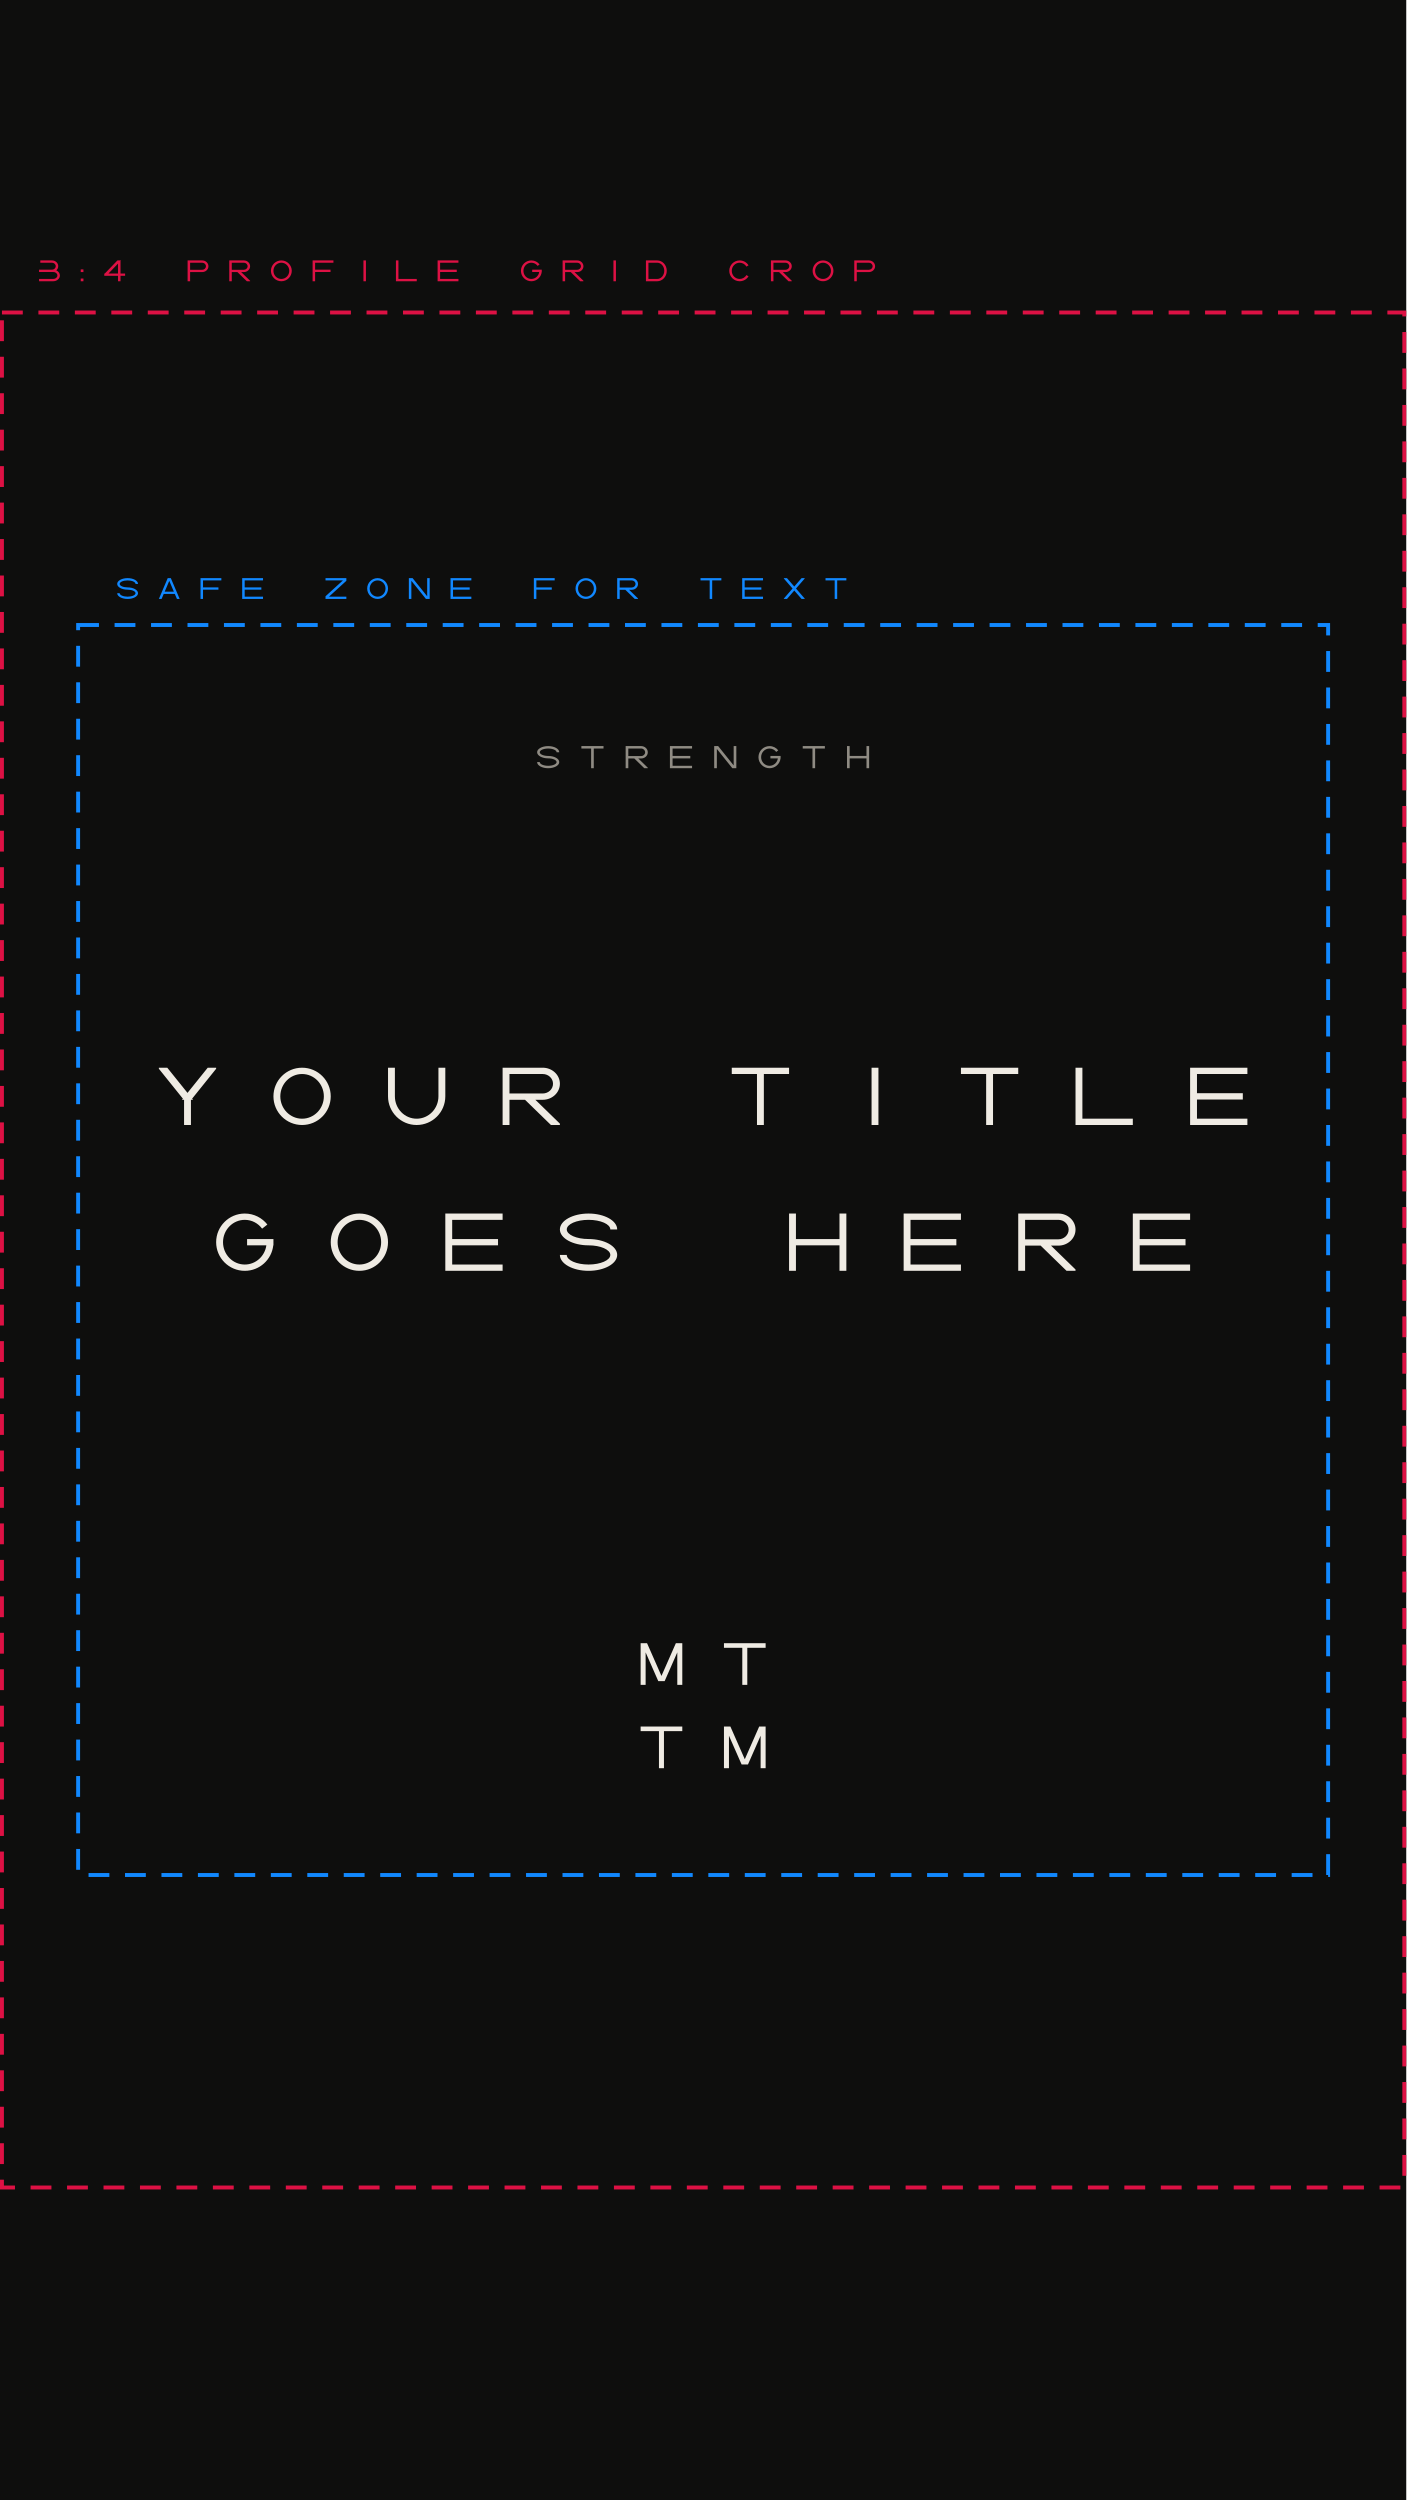
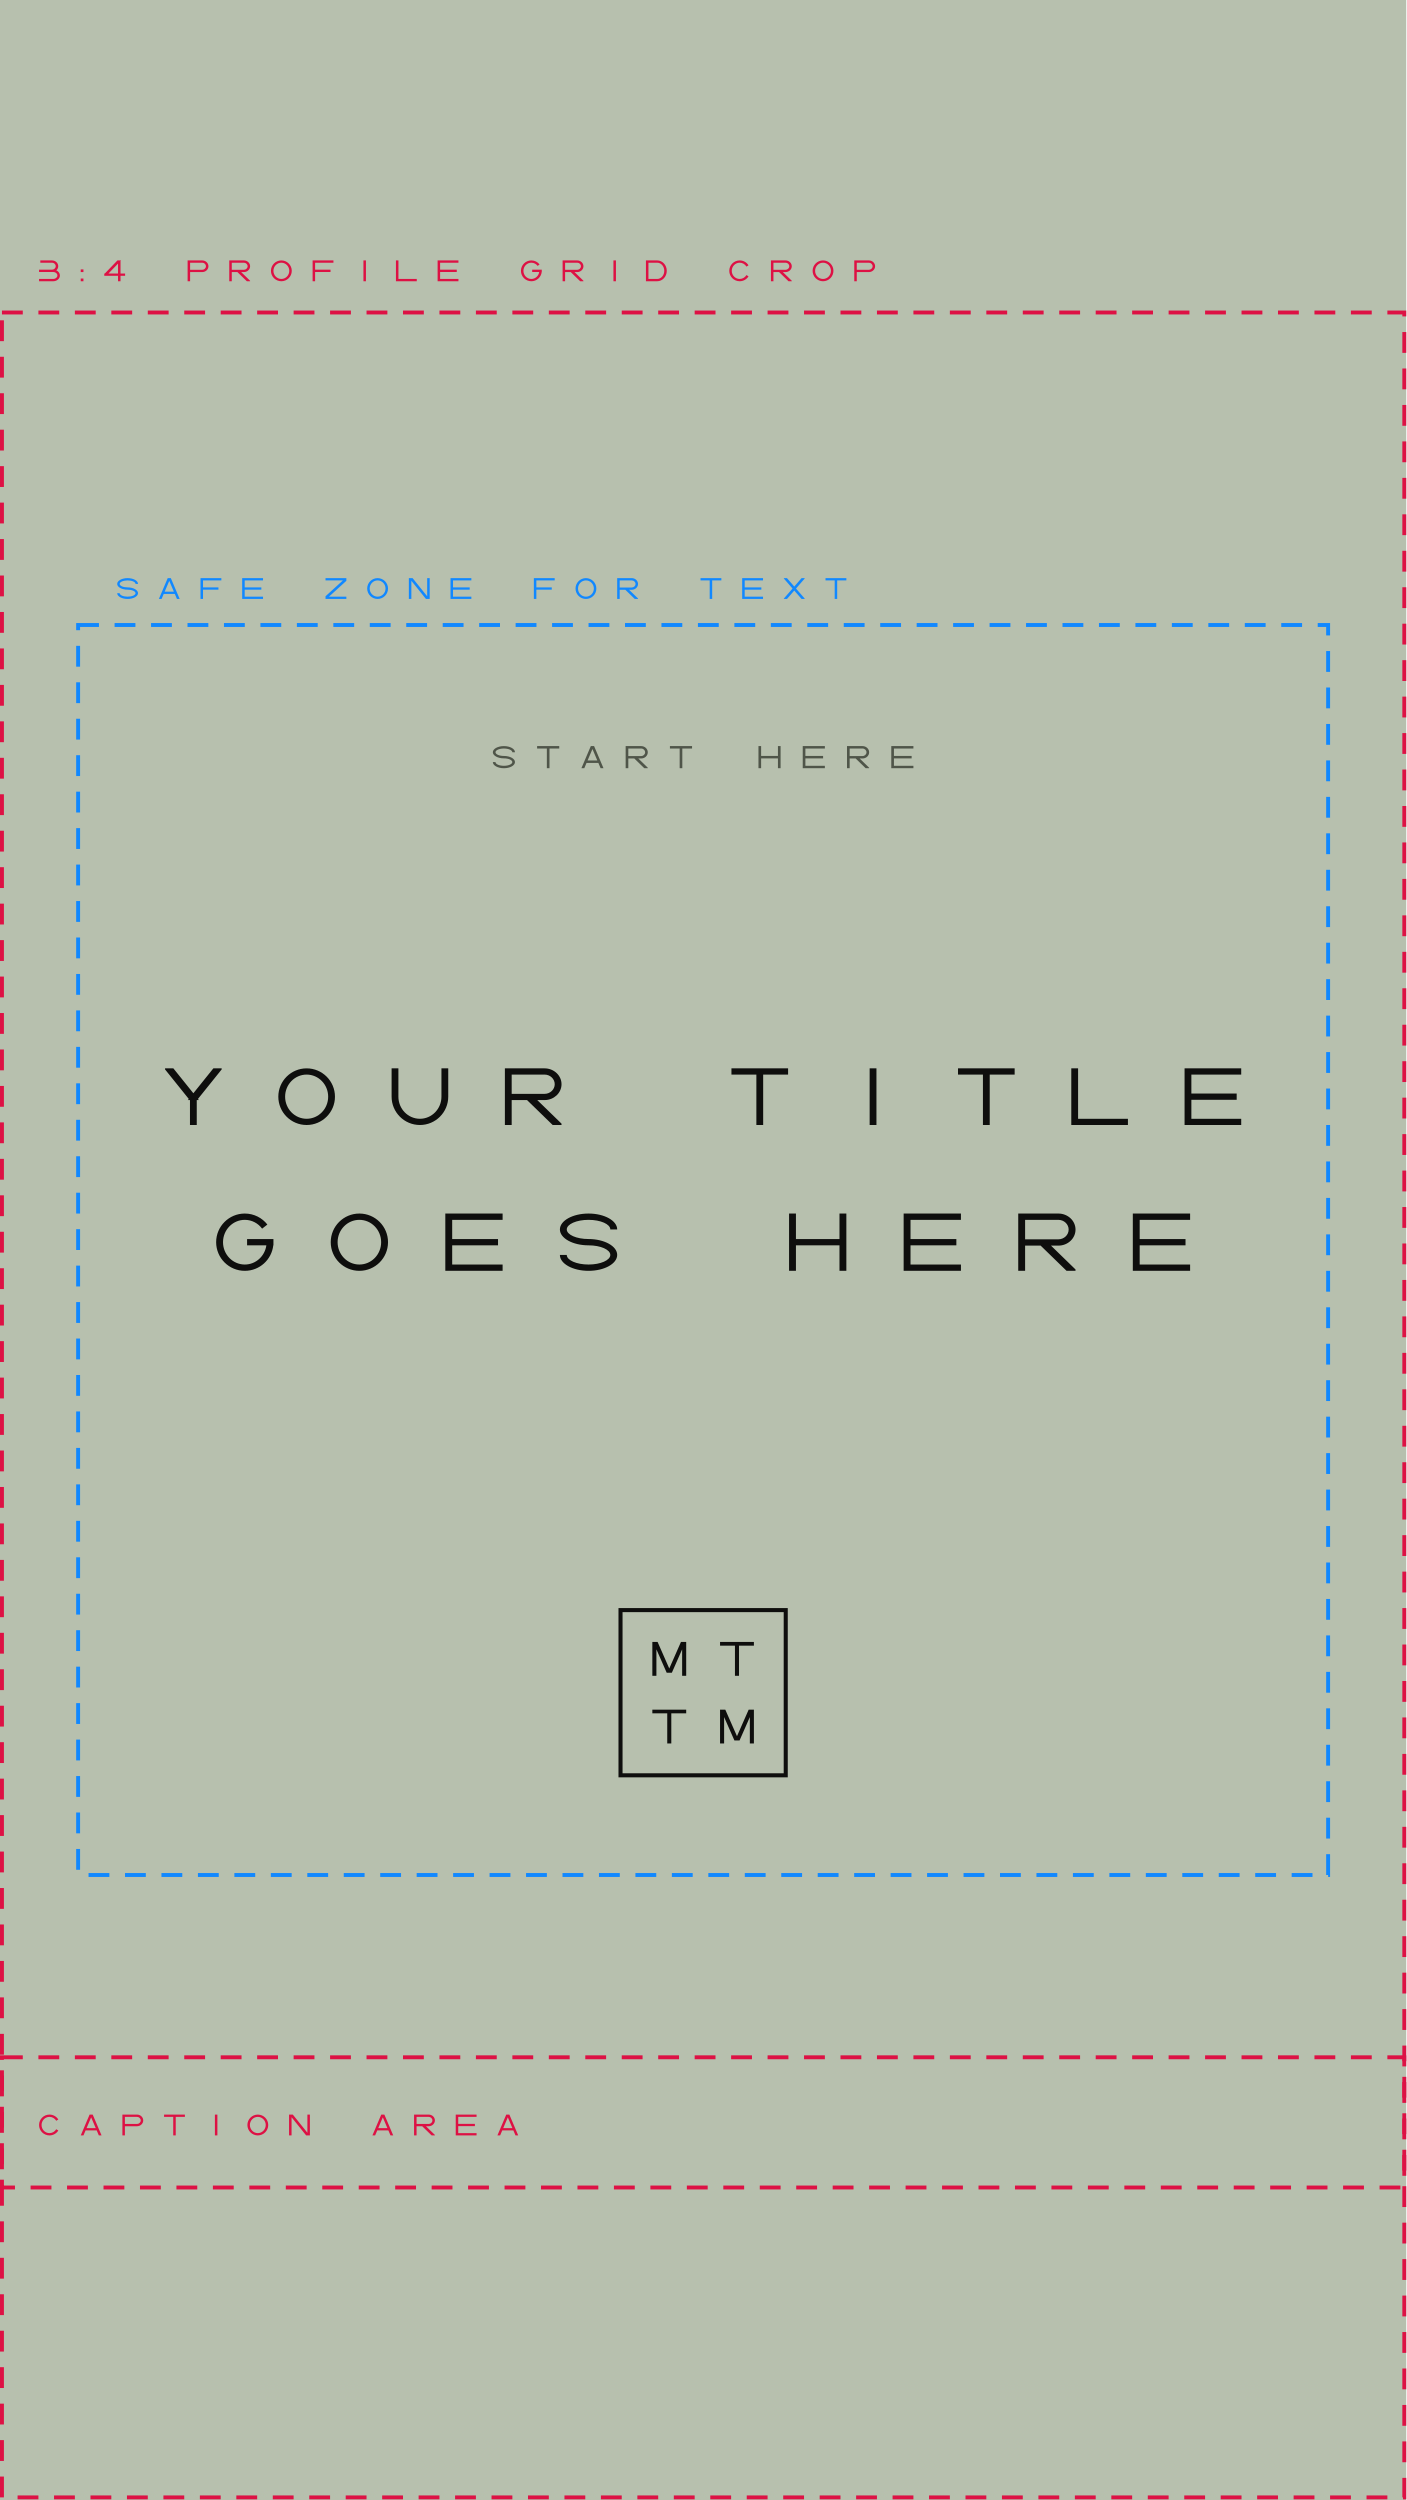
- <svg xmlns="http://www.w3.org/2000/svg" viewBox="0 0 1080 1920" width="1080" height="1920" role="img" aria-label="Reel cover: Strength">
-   <rect width="1080" height="1920" fill="#0E0E0D" />
-   <path fill="#8F8B83" d="M421 580.57C417.43 580.57 414.54 579.29 414.54 577.72C414.54 576.14 417.43 574.87 421 574.87C424.57 574.87 427.46 576.14 427.46 577.72H429.5C429.5 575.11 425.69 573 421 573C416.31 573 412.5 575.11 412.5 577.72C412.5 580.32 416.31 582.43 421 582.43C424.57 582.43 427.46 583.71 427.46 585.28C427.46 586.86 424.57 588.13 421 588.13C417.43 588.13 414.54 586.86 414.54 585.28H412.5C412.5 587.89 416.31 590 421 590C425.69 590 429.5 587.89 429.5 585.28C429.5 582.68 425.69 580.57 421 580.57ZM446.5 574.87H453.98V590H456.02V574.87H463.5V573H446.5ZM480.5 590H482.54V582.52H487.15L494.84 590H497.5V589.6L490.22 582.52H492.4C495.22 582.52 497.5 580.39 497.5 577.76C497.5 575.13 495.22 573 492.4 573H480.5ZM482.54 580.65V574.87H492.4C494.09 574.87 495.46 576.16 495.46 577.76C495.46 579.36 494.09 580.65 492.4 580.65ZM514.5 590H531.5V588.13H516.54V582.43H530.14V580.57H516.54V574.87H531.5V573H514.5ZM548.5 590H550.54V575.17L562.45 590H565.5V573H563.46V587.83L551.55 573H548.5ZM591 590C595.38 590 598.98 586.69 599.45 582.43H599.5V580.57H591.68V582.43H597.4C596.95 585.65 594.26 588.13 591 588.13C587.43 588.13 584.54 585.16 584.54 581.5C584.54 577.84 587.43 574.87 591 574.87C593.1 574.87 594.96 575.9 596.14 577.48L597.7 576.27C596.14 574.28 593.72 573 591 573C586.31 573 582.5 576.81 582.5 581.5C582.5 586.19 586.31 590 591 590ZM616.5 574.87H623.98V590H626.02V574.87H633.5V573H616.5ZM650.5 590H652.54V582.43H665.46V590H667.5V573H665.46V580.57H652.54V573H650.5Z" />
-   <path fill="#EFEBE3" d="M128.46 820H122V820.81L140.44 843.76L139.74 844.64H141.36V864H146.64V844.64H148.26L147.56 843.76L166 820.81V820H159.54L144 839.34ZM232 864C244.15 864 254 854.15 254 842C254 829.85 244.15 820 232 820C219.85 820 210 829.85 210 842C210 854.15 219.85 864 232 864ZM232 859.16C222.77 859.16 215.28 851.48 215.28 842C215.28 832.52 222.77 824.84 232 824.84C241.23 824.84 248.72 832.52 248.72 842C248.72 851.48 241.23 859.16 232 859.16ZM298 842C298 854.15 307.85 864 320 864C332.15 864 342 854.15 342 842V820H336.72V842C336.72 851.48 329.23 859.16 320 859.16C310.77 859.16 303.28 851.48 303.28 842V820H298ZM386 864H391.28V844.64H403.22L423.12 864H430V862.96L411.17 844.64H416.8C424.09 844.64 430 839.12 430 832.32C430 825.52 424.09 820 416.8 820H386ZM391.28 839.8V824.84H416.8C421.17 824.84 424.72 828.19 424.72 832.32C424.72 836.45 421.17 839.8 416.8 839.8ZM562 824.84H581.36V864H586.64V824.84H606V820H562ZM669.36 864H674.64V820H669.36ZM738 824.84H757.36V864H762.64V824.84H782V820H738ZM826 864H870V859.16H831.28V820H826ZM914 864H958V859.16H919.28V844.42H954.48V839.58H919.28V824.84H958V820H914Z" />
-   <path fill="#EFEBE3" d="M188 976C199.33 976 208.66 967.43 209.87 956.42H210V951.58H189.76V956.42H204.56C203.41 964.75 196.43 971.16 188 971.16C178.77 971.16 171.28 963.48 171.28 954C171.28 944.52 178.77 936.84 188 936.84C193.43 936.84 198.25 939.49 201.3 943.61L205.34 940.45C201.31 935.31 195.04 932 188 932C175.85 932 166 941.85 166 954C166 966.15 175.85 976 188 976ZM276 976C288.15 976 298 966.15 298 954C298 941.85 288.15 932 276 932C263.85 932 254 941.85 254 954C254 966.15 263.85 976 276 976ZM276 971.16C266.77 971.16 259.28 963.48 259.28 954C259.28 944.52 266.77 936.84 276 936.84C285.23 936.84 292.72 944.52 292.72 954C292.72 963.48 285.23 971.16 276 971.16ZM342 976H386V971.16H347.28V956.42H382.48V951.58H347.28V936.84H386V932H342ZM452 951.58C442.77 951.58 435.28 948.28 435.28 944.21C435.28 940.14 442.77 936.84 452 936.84C461.23 936.84 468.72 940.14 468.72 944.21H474C474 937.47 464.15 932 452 932C439.85 932 430 937.47 430 944.21C430 950.95 439.85 956.42 452 956.42C461.23 956.42 468.72 959.72 468.72 963.79C468.72 967.86 461.23 971.16 452 971.16C442.77 971.16 435.28 967.86 435.28 963.79H430C430 970.53 439.85 976 452 976C464.15 976 474 970.53 474 963.79C474 957.05 464.15 951.58 452 951.58ZM606 976H611.28V956.42H644.72V976H650V932H644.72V951.58H611.28V932H606ZM694 976H738V971.16H699.28V956.42H734.48V951.58H699.28V936.84H738V932H694ZM782 976H787.28V956.64H799.22L819.12 976H826V974.96L807.17 956.64H812.8C820.09 956.64 826 951.12 826 944.32C826 937.52 820.09 932 812.8 932H782ZM787.28 951.8V936.84H812.8C817.17 936.84 820.72 940.19 820.72 944.32C820.72 948.45 817.17 951.8 812.8 951.8ZM870 976H914V971.16H875.28V956.42H910.48V951.58H875.28V936.84H914V932H870Z" />
-   <path fill="#EFEBE3" d="M492 1294H495.84V1269.02L505.56 1291.12H510.44L520.16 1269.02V1294H524V1262H519.05L508 1287.12L496.95 1262H492Z M556 1265.52H570.08V1294H573.92V1265.52H588V1262H556Z M492 1329.52H506.08V1358H509.92V1329.52H524V1326H492Z M556 1358H559.84V1333.02L569.56 1355.12H574.44L584.16 1333.02V1358H588V1326H583.05L572 1351.12L560.95 1326H556Z" />
+ <svg xmlns="http://www.w3.org/2000/svg" viewBox="0 0 1080 1920" width="1080" height="1920" role="img" aria-label="Reel cover: Start Here">
+   <rect width="1080" height="1920" fill="#B7C0AE" />
+   <path fill="#4F5549" d="M387 580.57C383.43 580.57 380.54 579.29 380.54 577.72C380.54 576.14 383.43 574.87 387 574.87C390.57 574.87 393.46 576.14 393.46 577.72H395.5C395.5 575.11 391.69 573 387 573C382.31 573 378.5 575.11 378.5 577.72C378.5 580.32 382.31 582.43 387 582.43C390.57 582.43 393.46 583.71 393.46 585.28C393.46 586.86 390.57 588.13 387 588.13C383.43 588.13 380.54 586.86 380.54 585.28H378.5C378.5 587.89 382.31 590 387 590C391.69 590 395.5 587.89 395.5 585.28C395.5 582.68 391.69 580.57 387 580.57ZM412.5 574.87H419.98V590H422.02V574.87H429.5V573H412.5ZM453.74 573 446.51 590H448.73L450.46 585.92H459.54L461.27 590H463.49L456.26 573ZM451.26 584.05 455 575.25 458.74 584.05ZM480.5 590H482.54V582.52H487.15L494.84 590H497.5V589.6L490.22 582.52H492.4C495.22 582.52 497.5 580.39 497.5 577.76C497.5 575.13 495.22 573 492.4 573H480.5ZM482.54 580.65V574.87H492.4C494.09 574.87 495.46 576.16 495.46 577.76C495.46 579.36 494.09 580.65 492.4 580.65ZM514.5 574.87H521.98V590H524.02V574.87H531.5V573H514.5ZM582.5 590H584.54V582.43H597.46V590H599.5V573H597.46V580.57H584.54V573H582.5ZM616.5 590H633.5V588.13H618.54V582.43H632.14V580.57H618.54V574.87H633.5V573H616.5ZM650.5 590H652.54V582.52H657.15L664.84 590H667.5V589.6L660.22 582.52H662.4C665.22 582.52 667.5 580.39 667.5 577.76C667.5 575.13 665.22 573 662.4 573H650.5ZM652.54 580.65V574.87H662.4C664.09 574.87 665.46 576.16 665.46 577.76C665.46 579.36 664.09 580.65 662.4 580.65ZM684.5 590H701.5V588.13H686.54V582.43H700.14V580.57H686.54V574.87H701.5V573H684.5Z" />
+   <path fill="#0E0E0D" d="M133.14 820.5H126.75V821.3L144.98 843.99L144.28 844.86H145.89V864H151.11V844.86H152.72L152.02 843.99L170.25 821.3V820.5H163.86L148.5 839.62ZM235.5 864C247.51 864 257.25 854.26 257.25 842.25C257.25 830.24 247.51 820.5 235.5 820.5C223.49 820.5 213.75 830.24 213.75 842.25C213.75 854.26 223.49 864 235.5 864ZM235.5 859.22C226.37 859.22 218.97 851.62 218.97 842.25C218.97 832.88 226.37 825.28 235.5 825.28C244.63 825.28 252.03 832.88 252.03 842.25C252.03 851.62 244.63 859.22 235.5 859.22ZM300.75 842.25C300.75 854.26 310.49 864 322.5 864C334.51 864 344.25 854.26 344.25 842.25V820.5H339.03V842.25C339.03 851.62 331.63 859.22 322.5 859.22C313.37 859.22 305.97 851.62 305.97 842.25V820.5H300.75ZM387.75 864H392.97V844.86H404.77L424.45 864H431.25V862.97L412.63 844.86H418.2C425.41 844.86 431.25 839.41 431.25 832.68C431.25 825.95 425.41 820.5 418.2 820.5H387.75ZM392.97 840.08V825.28H418.2C422.52 825.28 426.03 828.6 426.03 832.68C426.03 836.76 422.52 840.08 418.2 840.08ZM561.75 825.28H580.89V864H586.11V825.28H605.25V820.5H561.75ZM667.89 864H673.11V820.5H667.89ZM735.75 825.28H754.89V864H760.11V825.28H779.25V820.5H735.75ZM822.75 864H866.25V859.22H827.97V820.5H822.75ZM909.75 864H953.25V859.22H914.97V844.64H949.77V839.86H914.97V825.28H953.25V820.5H909.75Z" />
+   <path fill="#0E0E0D" d="M188 976C199.33 976 208.66 967.43 209.87 956.42H210V951.58H189.76V956.42H204.56C203.41 964.75 196.43 971.16 188 971.16C178.77 971.16 171.28 963.48 171.28 954C171.28 944.52 178.77 936.84 188 936.84C193.43 936.84 198.25 939.49 201.3 943.61L205.34 940.45C201.31 935.31 195.04 932 188 932C175.85 932 166 941.85 166 954C166 966.15 175.85 976 188 976ZM276 976C288.15 976 298 966.15 298 954C298 941.85 288.15 932 276 932C263.85 932 254 941.85 254 954C254 966.15 263.85 976 276 976ZM276 971.16C266.77 971.16 259.28 963.48 259.28 954C259.28 944.52 266.77 936.84 276 936.84C285.23 936.84 292.72 944.52 292.72 954C292.72 963.48 285.23 971.16 276 971.16ZM342 976H386V971.16H347.28V956.42H382.48V951.58H347.28V936.84H386V932H342ZM452 951.58C442.77 951.58 435.28 948.28 435.28 944.21C435.28 940.14 442.77 936.84 452 936.84C461.23 936.84 468.72 940.14 468.72 944.21H474C474 937.47 464.15 932 452 932C439.85 932 430 937.47 430 944.21C430 950.95 439.85 956.42 452 956.42C461.23 956.42 468.72 959.72 468.72 963.79C468.72 967.86 461.23 971.16 452 971.16C442.77 971.16 435.28 967.86 435.28 963.79H430C430 970.53 439.85 976 452 976C464.15 976 474 970.53 474 963.79C474 957.05 464.15 951.58 452 951.58ZM606 976H611.28V956.42H644.72V976H650V932H644.72V951.58H611.28V932H606ZM694 976H738V971.16H699.28V956.42H734.48V951.58H699.28V936.84H738V932H694ZM782 976H787.28V956.64H799.22L819.12 976H826V974.96L807.17 956.64H812.8C820.09 956.64 826 951.12 826 944.32C826 937.52 820.09 932 812.8 932H782ZM787.28 951.8V936.84H812.8C817.17 936.84 820.72 940.19 820.72 944.32C820.72 948.45 817.17 951.8 812.8 951.8ZM870 976H914V971.16H875.28V956.42H910.48V951.58H875.28V936.84H914V932H870Z" />
+   <rect x="476.56" y="1236.56" width="126.88" height="126.88" fill="none" stroke="#0E0E0D" stroke-width="3.12" />
+   <path fill="#0E0E0D" d="M501 1287H504.12V1266.7L512.02 1284.66H515.98L523.88 1266.7V1287H527V1261H522.98L514 1281.41L505.02 1261H501Z M553 1263.86H564.44V1287H567.56V1263.86H579V1261H553Z M501 1315.86H512.44V1339H515.56V1315.86H527V1313H501Z M553 1339H556.12V1318.7L564.02 1336.66H567.98L575.88 1318.7V1339H579V1313H574.98L566 1333.41L557.02 1313H553Z" />
  <g fill="none" stroke-width="3" stroke-dasharray="16 12">
    <rect x="1.5" y="240.0" width="1077" height="1440" stroke="#d14" />
    <rect x="60" y="480.0" width="960" height="960" stroke="#18f" />
+     <rect x="1.5" y="1580" width="1077" height="338" stroke="#d14" />
  </g>
  <path fill="#d14" d="M30 216H40.88C43.71 216 46 214.01 46 211.56C46 209.85 44.89 208.37 43.26 207.63C44.16 206.82 44.72 205.69 44.72 204.44C44.72 201.99 42.57 200 39.92 200H30.96V201.76H39.92C41.51 201.76 42.8 202.96 42.8 204.44C42.8 205.92 41.51 207.12 39.92 207.12H30V208.88H40.88C42.65 208.88 44.08 210.08 44.08 211.56C44.08 213.04 42.65 214.24 40.88 214.24H30ZM62 216H64.08V213.92H62ZM62 208.96H64.08V206.88H62ZM90.64 216H92.56V211.84H96.08V210.08H92.56V200.46L93 200H90.2L80.49 210.08H80.08V211.84H90.64ZM90.64 202.45V210.08H83.29ZM144.08 216H146V208.96H155.28C157.93 208.96 160.08 206.95 160.08 204.48C160.08 202.01 157.93 200 155.28 200H144.08ZM146 207.2V201.76H155.28C156.87 201.76 158.16 202.98 158.16 204.48C158.16 205.98 156.87 207.2 155.28 207.2ZM176.08 216H178V208.96H182.34L189.58 216H192.08V215.62L185.23 208.96H187.28C189.93 208.96 192.08 206.95 192.08 204.48C192.08 202.01 189.93 200 187.28 200H176.08ZM178 207.2V201.76H187.28C188.87 201.76 190.16 202.98 190.16 204.48C190.16 205.98 188.87 207.2 187.28 207.2ZM216.08 216C220.5 216 224.08 212.42 224.08 208C224.08 203.58 220.5 200 216.08 200C211.66 200 208.08 203.58 208.08 208C208.08 212.42 211.66 216 216.08 216ZM216.08 214.24C212.72 214.24 210 211.45 210 208C210 204.55 212.72 201.76 216.08 201.76C219.44 201.76 222.16 204.55 222.16 208C222.16 211.45 219.44 214.24 216.08 214.24ZM240.08 216H242V208.88H253.84V207.12H242V201.76H256.08V200H240.08ZM279.12 216H281.04V200H279.12ZM304.08 216H320.08V214.24H306V200H304.08ZM336.08 216H352.08V214.24H338V208.88H350.8V207.12H338V201.76H352.08V200H336.08ZM408.08 216C412.2 216 415.59 212.88 416.03 208.88H416.08V207.12H408.72V208.88H414.1C413.68 211.91 411.15 214.24 408.08 214.24C404.72 214.24 402 211.45 402 208C402 204.55 404.72 201.76 408.08 201.76C410.05 201.76 411.81 202.72 412.92 204.22L414.38 203.07C412.92 201.2 410.64 200 408.08 200C403.66 200 400.08 203.58 400.08 208C400.08 212.42 403.66 216 408.08 216ZM432.08 216H434V208.96H438.34L445.58 216H448.08V215.62L441.23 208.96H443.28C445.93 208.96 448.08 206.95 448.08 204.48C448.08 202.01 445.93 200 443.28 200H432.08ZM434 207.2V201.76H443.28C444.87 201.76 446.16 202.98 446.16 204.48C446.16 205.98 444.87 207.2 443.28 207.2ZM471.12 216H473.04V200H471.12ZM496.08 216H504.72C508.78 216 512.08 212.42 512.08 208C512.08 203.58 508.78 200 504.72 200H496.08ZM498 214.24V201.76H504.72C507.72 201.76 510.16 204.55 510.16 208C510.16 211.45 507.72 214.24 504.72 214.24ZM568.08 216C570.94 216 573.45 214.5 574.87 212.24L573.27 211.25C572.21 213.04 570.28 214.24 568.08 214.24C564.72 214.24 562 211.45 562 208C562 204.55 564.72 201.76 568.08 201.76C570.28 201.76 572.21 202.96 573.27 204.75L574.87 203.76C573.45 201.5 570.94 200 568.08 200C563.66 200 560.08 203.58 560.08 208C560.08 212.42 563.66 216 568.08 216ZM592.08 216H594V208.96H598.34L605.58 216H608.08V215.62L601.23 208.96H603.28C605.93 208.96 608.08 206.95 608.08 204.48C608.08 202.01 605.93 200 603.28 200H592.08ZM594 207.2V201.76H603.28C604.87 201.76 606.16 202.98 606.16 204.48C606.16 205.98 604.87 207.2 603.28 207.2ZM632.08 216C636.5 216 640.08 212.42 640.08 208C640.08 203.58 636.5 200 632.08 200C627.66 200 624.08 203.58 624.08 208C624.08 212.42 627.66 216 632.08 216ZM632.08 214.24C628.72 214.24 626 211.45 626 208C626 204.55 628.72 201.76 632.08 201.76C635.44 201.76 638.16 204.55 638.16 208C638.16 211.45 635.44 214.24 632.08 214.24ZM656.08 216H658V208.96H667.28C669.93 208.96 672.08 206.95 672.08 204.48C672.08 202.01 669.93 200 667.28 200H656.08ZM658 207.2V201.76H667.28C668.87 201.76 670.16 202.98 670.16 204.48C670.16 205.98 668.87 207.2 667.28 207.2Z" />
  <path fill="#18f" d="M98 451.12C94.64 451.12 91.92 449.92 91.92 448.44C91.92 446.96 94.64 445.76 98 445.76C101.36 445.76 104.08 446.96 104.08 448.44H106C106 445.99 102.42 444 98 444C93.58 444 90 445.99 90 448.44C90 450.89 93.58 452.88 98 452.88C101.36 452.88 104.08 454.08 104.08 455.56C104.08 457.04 101.36 458.24 98 458.24C94.64 458.24 91.92 457.04 91.92 455.56H90C90 458.01 93.58 460 98 460C102.42 460 106 458.01 106 455.56C106 453.11 102.42 451.12 98 451.12ZM128.81 444 122.01 460H124.1L125.73 456.16H134.27L135.9 460H137.99L131.19 444ZM126.48 454.4 130 446.12 133.52 454.4ZM154 460H155.92V452.88H167.76V451.12H155.92V445.76H170V444H154ZM186 460H202V458.24H187.92V452.88H200.72V451.12H187.92V445.76H202V444H186ZM250 460H266V458.24H252.65L266 446.07V444H250V445.76H263.35L250 457.93ZM290 460C294.42 460 298 456.42 298 452C298 447.58 294.42 444 290 444C285.58 444 282 447.58 282 452C282 456.42 285.58 460 290 460ZM290 458.24C286.64 458.24 283.92 455.45 283.92 452C283.92 448.55 286.64 445.76 290 445.76C293.36 445.76 296.08 448.55 296.08 452C296.08 455.45 293.36 458.24 290 458.24ZM314 460H315.92V446.04L327.13 460H330V444H328.08V457.96L316.87 444H314ZM346 460H362V458.24H347.92V452.88H360.72V451.12H347.92V445.76H362V444H346ZM410 460H411.92V452.88H423.76V451.12H411.92V445.76H426V444H410ZM450 460C454.42 460 458 456.42 458 452C458 447.58 454.42 444 450 444C445.58 444 442 447.58 442 452C442 456.42 445.58 460 450 460ZM450 458.24C446.64 458.24 443.92 455.45 443.92 452C443.92 448.55 446.64 445.76 450 445.76C453.36 445.76 456.08 448.55 456.08 452C456.08 455.45 453.36 458.24 450 458.24ZM474 460H475.92V452.96H480.26L487.5 460H490V459.62L483.15 452.96H485.2C487.85 452.96 490 450.95 490 448.48C490 446.01 487.85 444 485.2 444H474ZM475.92 451.2V445.76H485.2C486.79 445.76 488.08 446.98 488.08 448.48C488.08 449.98 486.79 451.2 485.2 451.2ZM538 445.76H545.04V460H546.96V445.76H554V444H538ZM570 460H586V458.24H571.92V452.88H584.72V451.12H571.92V445.76H586V444H570ZM602 460H604.39L610 453.54L615.61 460H618V459.68L611.33 452L618 444.32V444H615.61L610 450.46L604.39 444H602V444.32L608.67 452L602 459.68ZM634 445.76H641.04V460H642.96V445.76H650V444H634Z" />
+   <path fill="#d14" d="M38 1640C40.86 1640 43.37 1638.5 44.79 1636.24L43.19 1635.25C42.13 1637.04 40.2 1638.24 38 1638.24C34.64 1638.24 31.92 1635.45 31.92 1632C31.92 1628.55 34.64 1625.76 38 1625.76C40.2 1625.76 42.13 1626.96 43.19 1628.75L44.79 1627.76C43.37 1625.5 40.86 1624 38 1624C33.58 1624 30 1627.58 30 1632C30 1636.42 33.58 1640 38 1640ZM68.81 1624 62.01 1640H64.1L65.73 1636.16H74.27L75.9 1640H77.99L71.19 1624ZM66.48 1634.4 70 1626.12 73.52 1634.4ZM94 1640H95.92V1632.96H105.2C107.85 1632.96 110 1630.95 110 1628.48C110 1626.01 107.85 1624 105.2 1624H94ZM95.92 1631.2V1625.76H105.2C106.79 1625.76 108.08 1626.98 108.08 1628.48C108.08 1629.98 106.79 1631.2 105.2 1631.2ZM126 1625.76H133.04V1640H134.96V1625.76H142V1624H126ZM165.04 1640H166.96V1624H165.04ZM198 1640C202.42 1640 206 1636.42 206 1632C206 1627.58 202.42 1624 198 1624C193.58 1624 190 1627.58 190 1632C190 1636.42 193.58 1640 198 1640ZM198 1638.24C194.64 1638.24 191.92 1635.45 191.92 1632C191.92 1628.55 194.64 1625.76 198 1625.76C201.36 1625.76 204.08 1628.55 204.08 1632C204.08 1635.45 201.36 1638.24 198 1638.24ZM222 1640H223.92V1626.04L235.13 1640H238V1624H236.08V1637.96L224.87 1624H222ZM292.81 1624 286.01 1640H288.1L289.73 1636.16H298.27L299.9 1640H301.99L295.19 1624ZM290.48 1634.4 294 1626.12 297.52 1634.4ZM318 1640H319.92V1632.96H324.26L331.5 1640H334V1639.62L327.15 1632.96H329.2C331.85 1632.96 334 1630.95 334 1628.48C334 1626.01 331.85 1624 329.2 1624H318ZM319.92 1631.2V1625.76H329.2C330.79 1625.76 332.08 1626.98 332.08 1628.48C332.08 1629.98 330.79 1631.2 329.2 1631.2ZM350 1640H366V1638.24H351.92V1632.88H364.72V1631.12H351.92V1625.76H366V1624H350ZM388.81 1624 382.01 1640H384.1L385.73 1636.16H394.27L395.9 1640H397.99L391.19 1624ZM386.48 1634.4 390 1626.12 393.52 1634.4Z" />
</svg>
